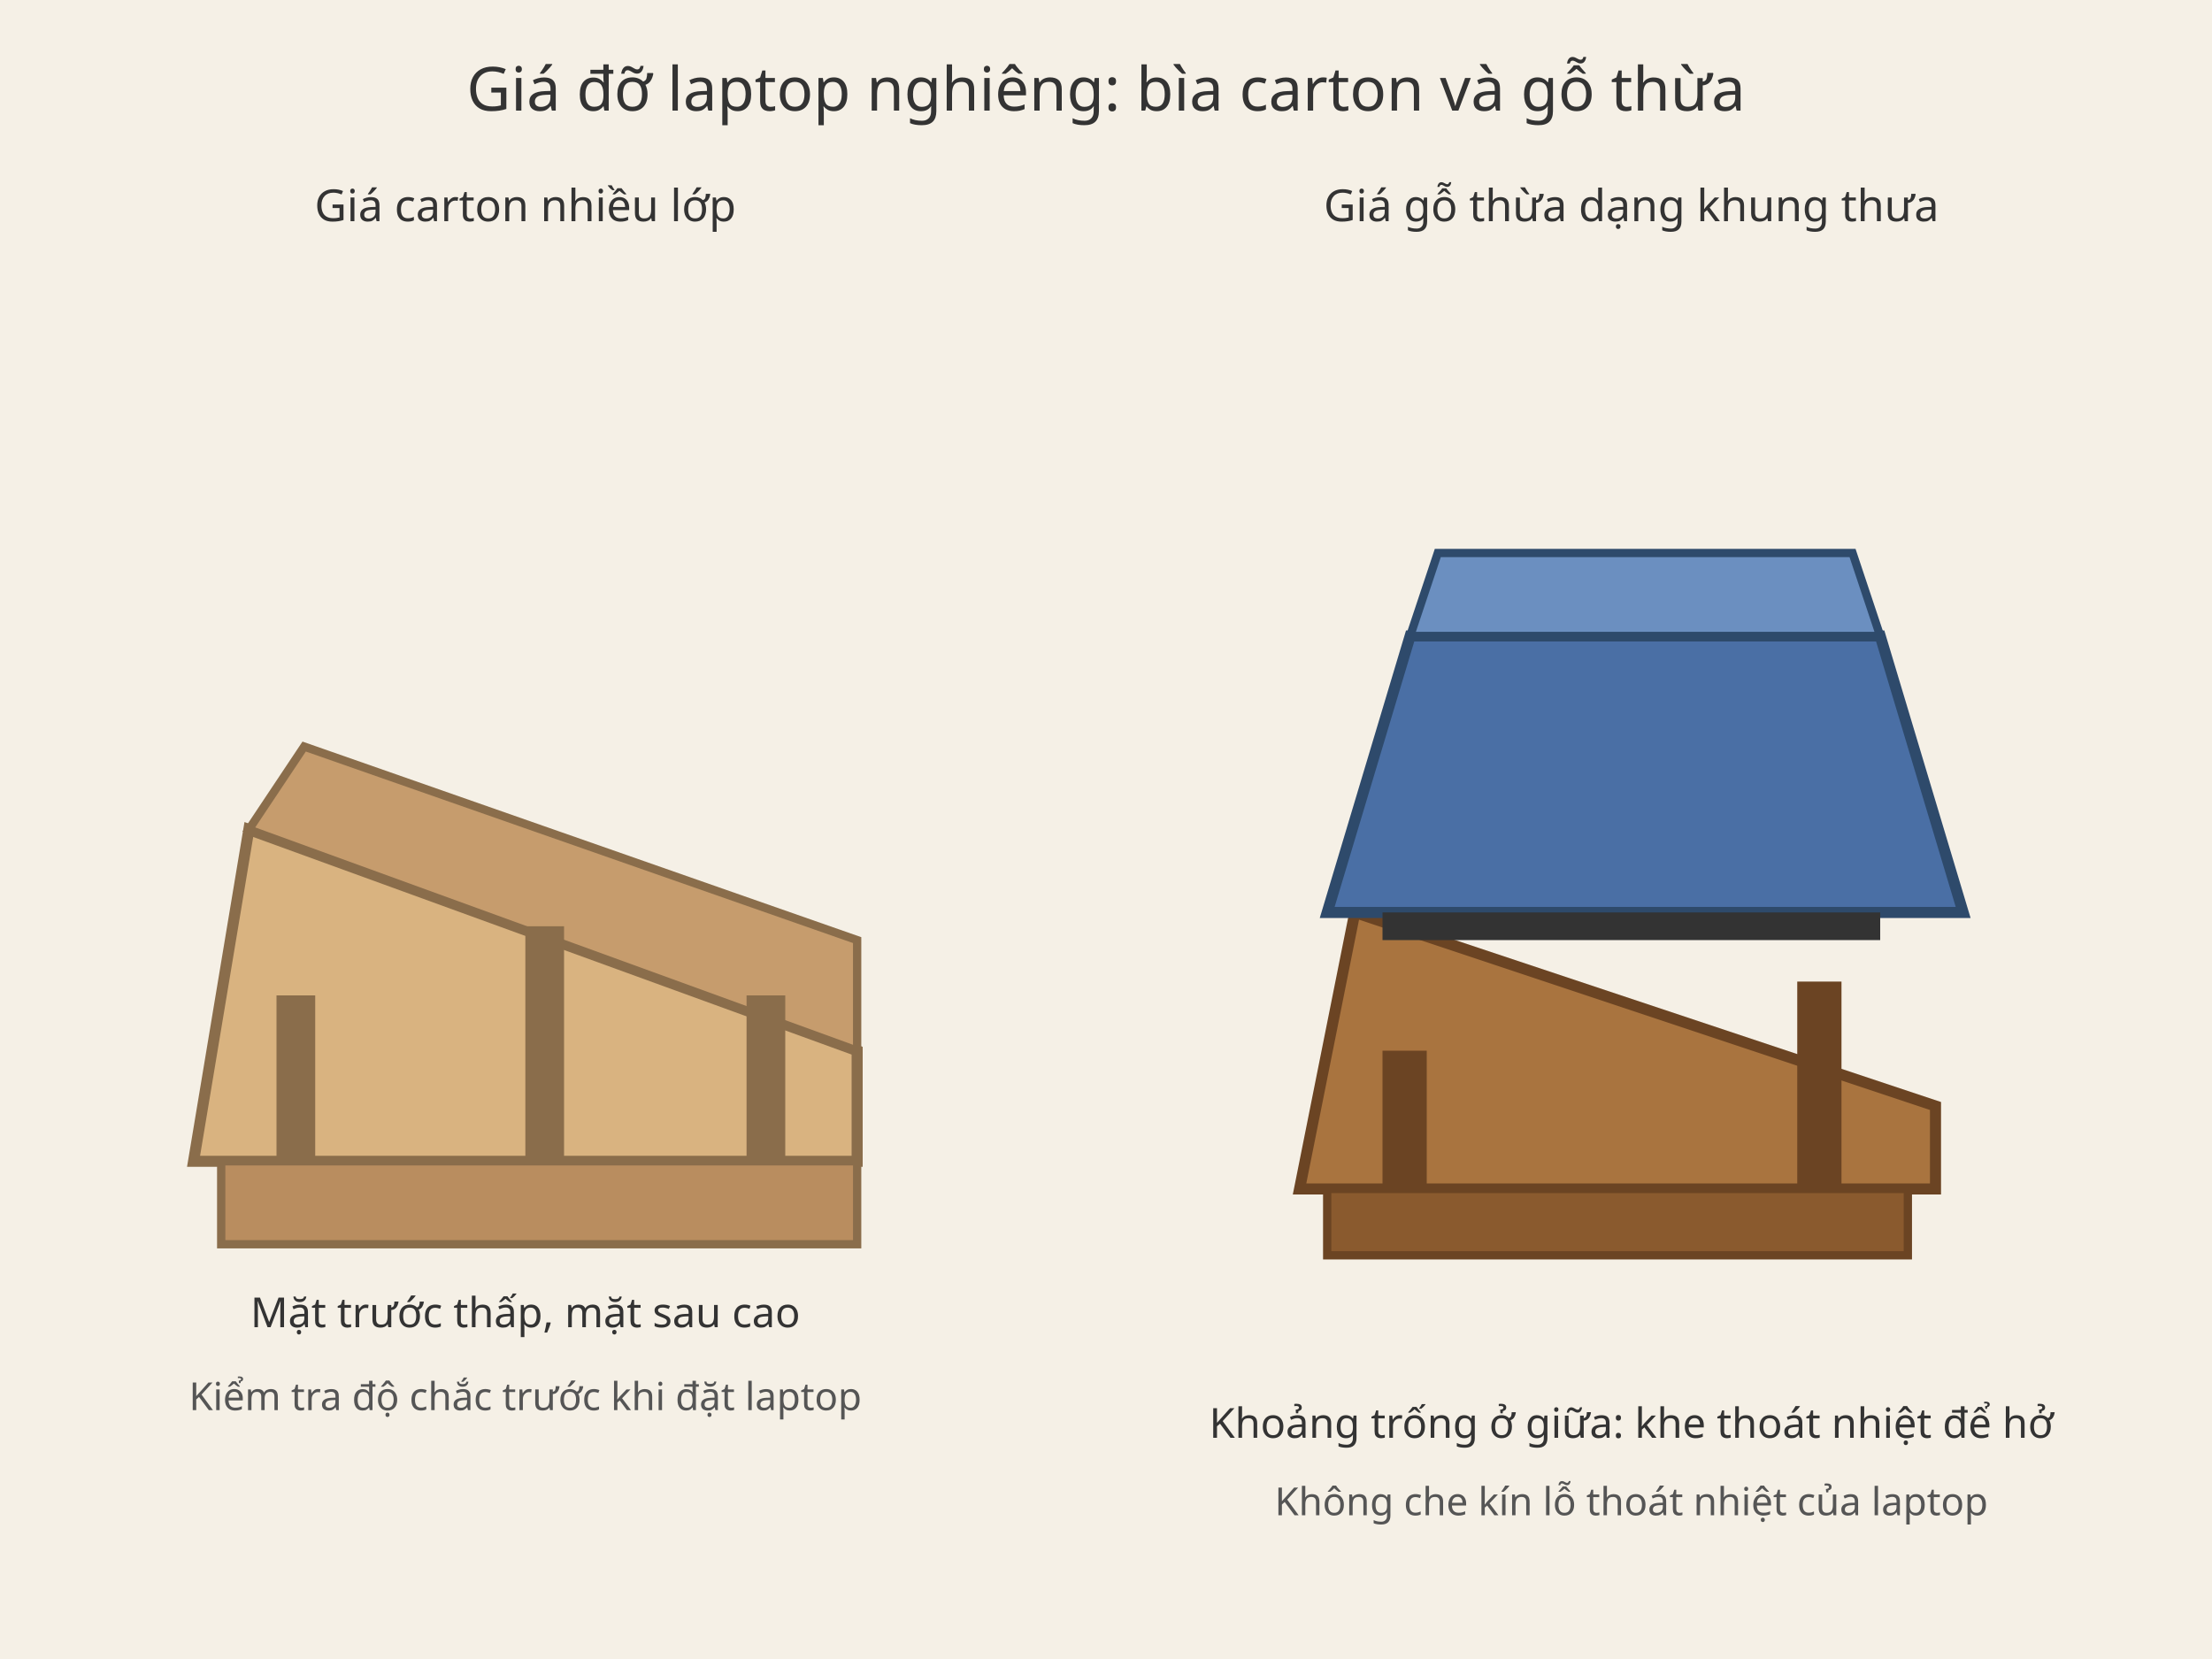
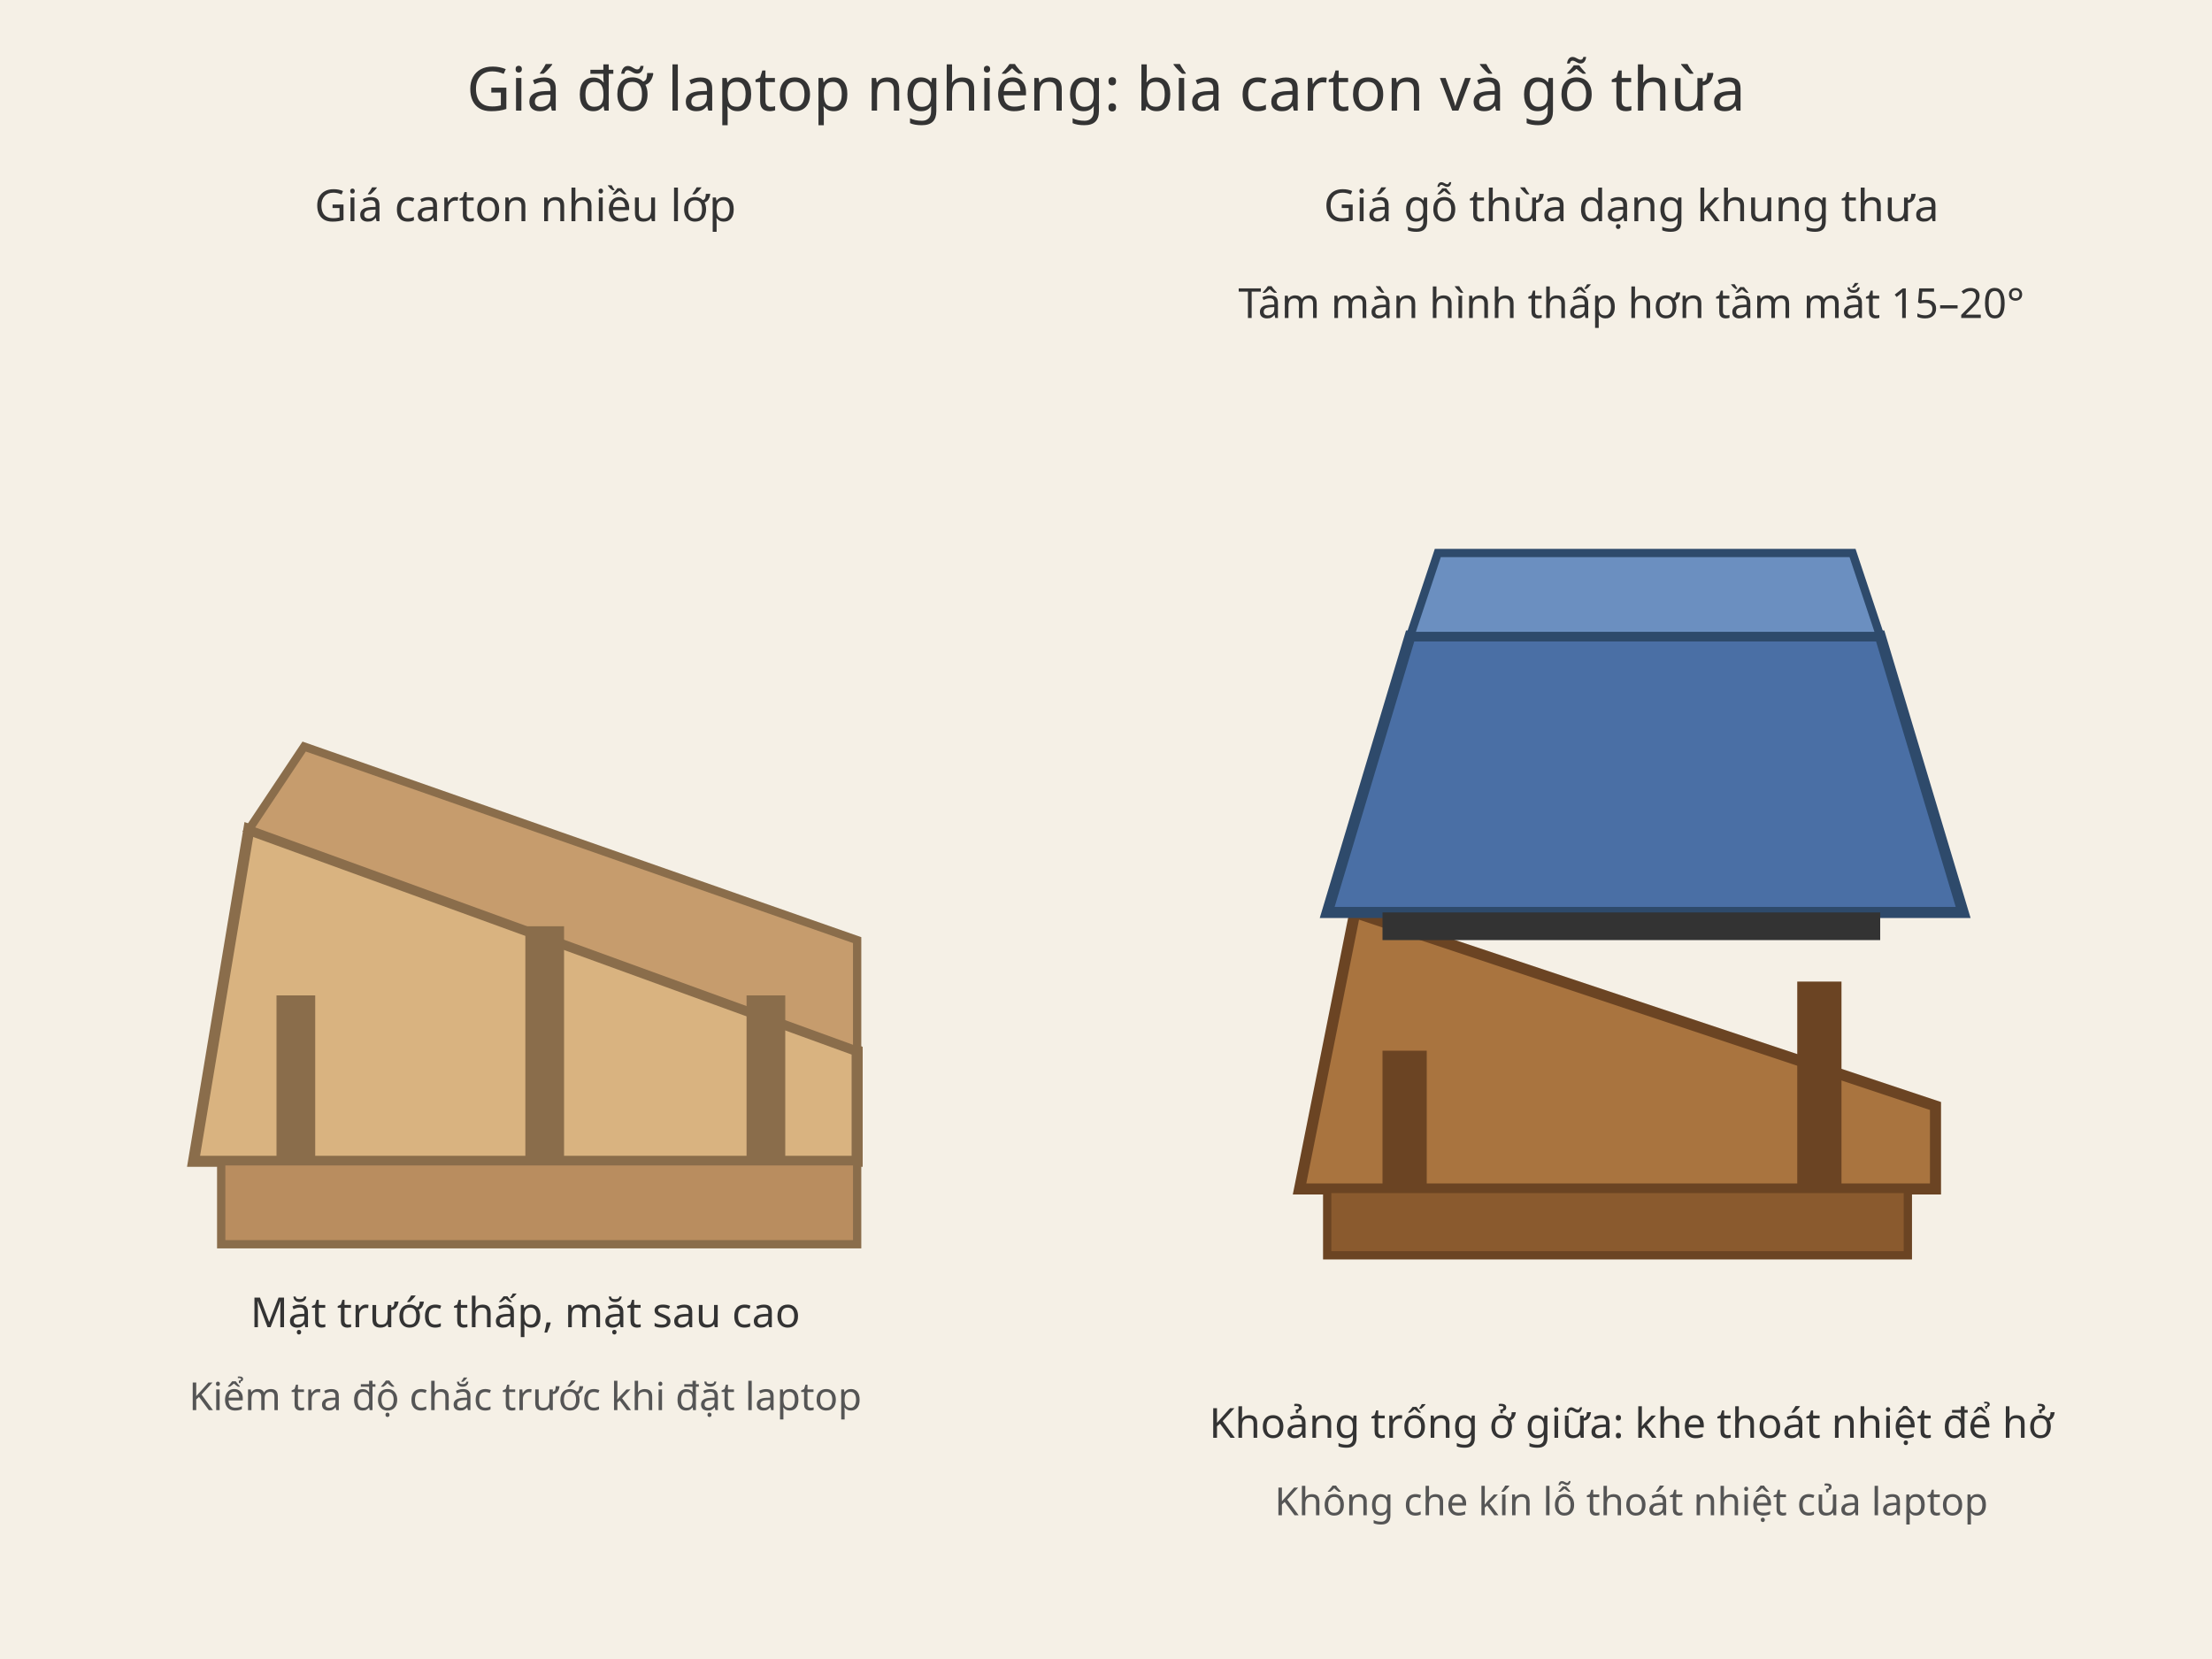
<svg xmlns="http://www.w3.org/2000/svg" width="800" height="600" viewBox="0 0 800 600" role="img" aria-label="Sơ đồ minh họa giá đỡ laptop nghiêng bằng bìa carton nhiều lớp đặt cạnh giá đỡ gỗ thừa dạng khung thưa, laptop đặt trên giá đỡ gỗ, các khe thoát nhiệt ở mặt dưới để hở">
  <rect x="0" y="0" width="800" height="600" fill="#f5f0e6" />
  <text x="400" y="40" text-anchor="middle" font-family="sans-serif" font-size="22" fill="#333333">Giá đỡ laptop nghiêng: bìa carton và gỗ thừa</text>
  <text x="190" y="80" text-anchor="middle" font-family="sans-serif" font-size="16" fill="#333333">Giá carton nhiều lớp</text>
  <polygon points="70,420 310,420 310,380 90,300" fill="#d9b380" stroke="#8a6d4b" stroke-width="4" />
  <polygon points="90,300 310,380 310,340 110,270" fill="#c69c6d" stroke="#8a6d4b" stroke-width="3" />
  <rect x="80" y="420" width="230" height="30" fill="#b98d5f" stroke="#8a6d4b" stroke-width="3" />
  <rect x="100" y="360" width="14" height="60" fill="#8a6d4b" />
  <rect x="190" y="335" width="14" height="85" fill="#8a6d4b" />
  <rect x="270" y="360" width="14" height="60" fill="#8a6d4b" />
  <text x="190" y="480" text-anchor="middle" font-family="sans-serif" font-size="15" fill="#333333">Mặt trước thấp, mặt sau cao</text>
  <text x="590" y="80" text-anchor="middle" font-family="sans-serif" font-size="16" fill="#333333">Giá gỗ thừa dạng khung thưa</text>
  <polygon points="470,430 700,430 700,400 490,330" fill="#a9743f" stroke="#6b4423" stroke-width="4" />
  <rect x="480" y="430" width="210" height="24" fill="#8a5a2e" stroke="#6b4423" stroke-width="3" />
  <rect x="500" y="380" width="16" height="50" fill="#6b4423" />
  <rect x="650" y="355" width="16" height="75" fill="#6b4423" />
  <polygon points="480,330 710,330 680,230 510,230" fill="#4a6fa5" stroke="#2e4a6b" stroke-width="4" />
  <polygon points="510,230 680,230 670,200 520,200" fill="#6b8fc0" stroke="#2e4a6b" stroke-width="3" />
  <rect x="500" y="330" width="180" height="10" fill="#333333" />
  <text x="590" y="520" text-anchor="middle" font-family="sans-serif" font-size="15" fill="#333333">Khoảng trống ở giữa: khe thoát nhiệt để hở</text>
  <text x="590" y="548" text-anchor="middle" font-family="sans-serif" font-size="14" fill="#555555">Không che kín lỗ thoát nhiệt của laptop</text>
  <text x="190" y="510" text-anchor="middle" font-family="sans-serif" font-size="14" fill="#555555">Kiểm tra độ chắc trước khi đặt laptop</text>
+   <text x="590" y="115" text-anchor="middle" font-family="sans-serif" font-size="15" fill="#333333">Tâm màn hình thấp hơn tầm mắt 15–20°</text>
</svg>
